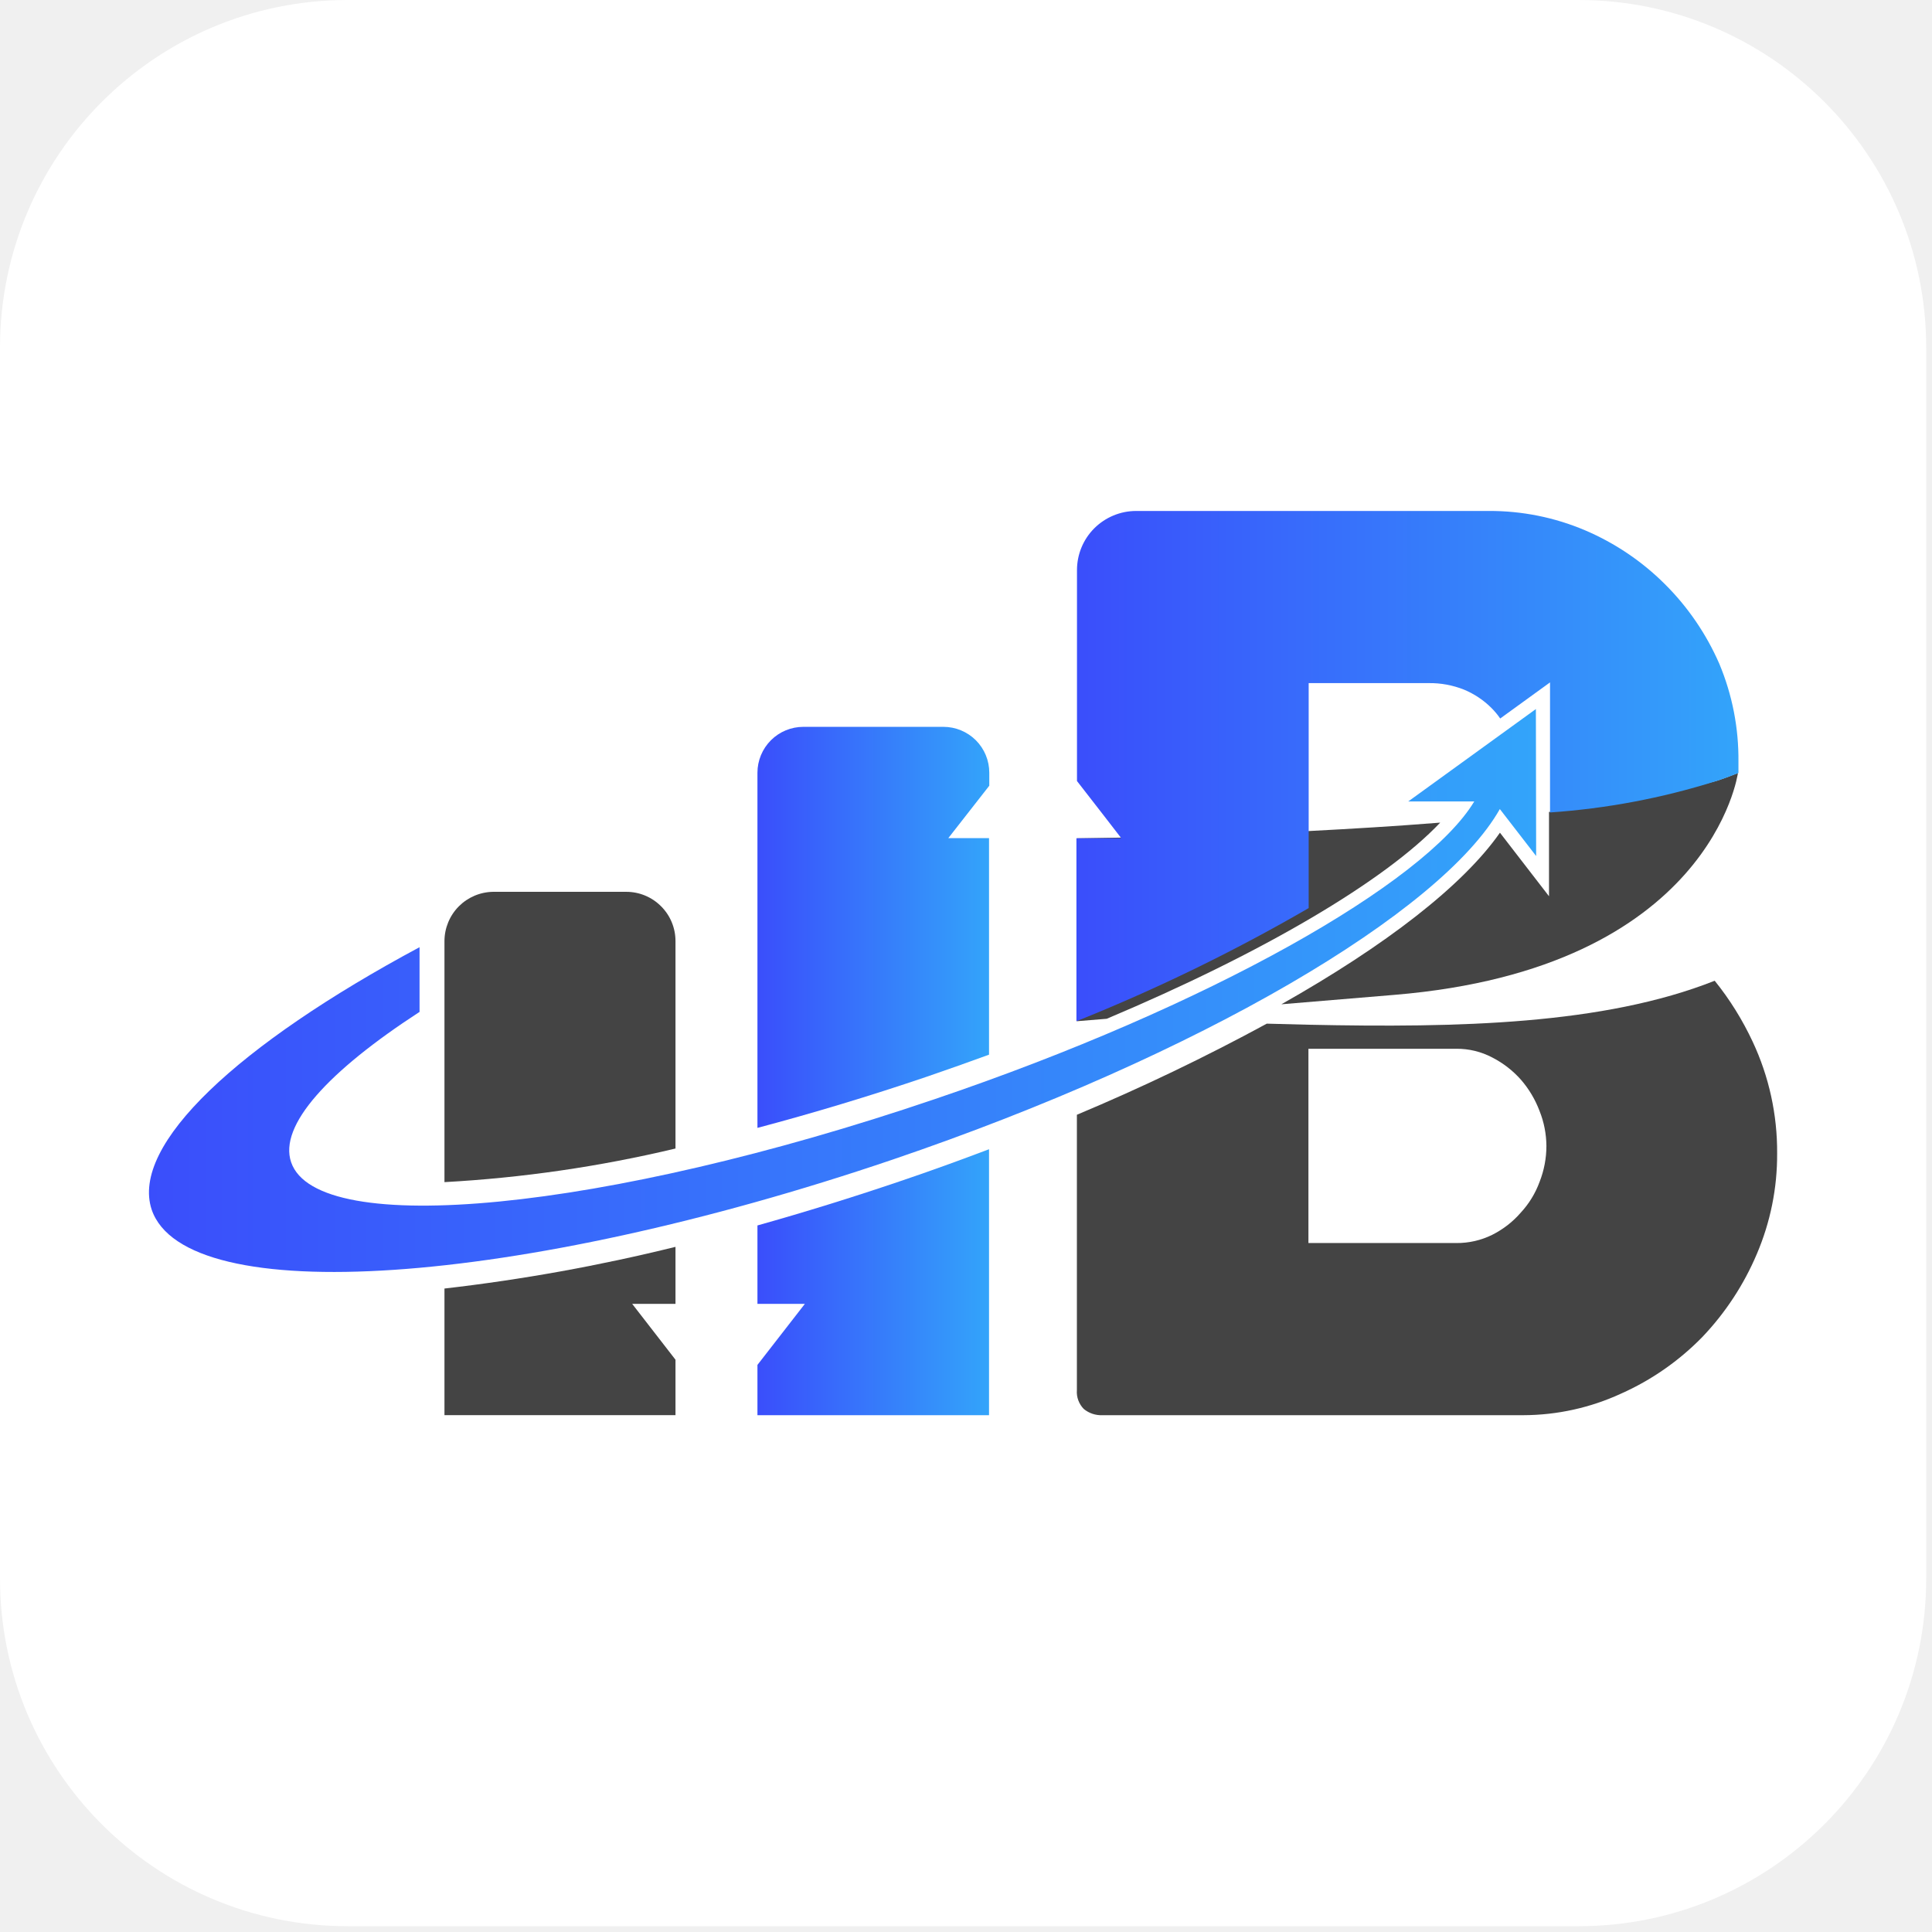
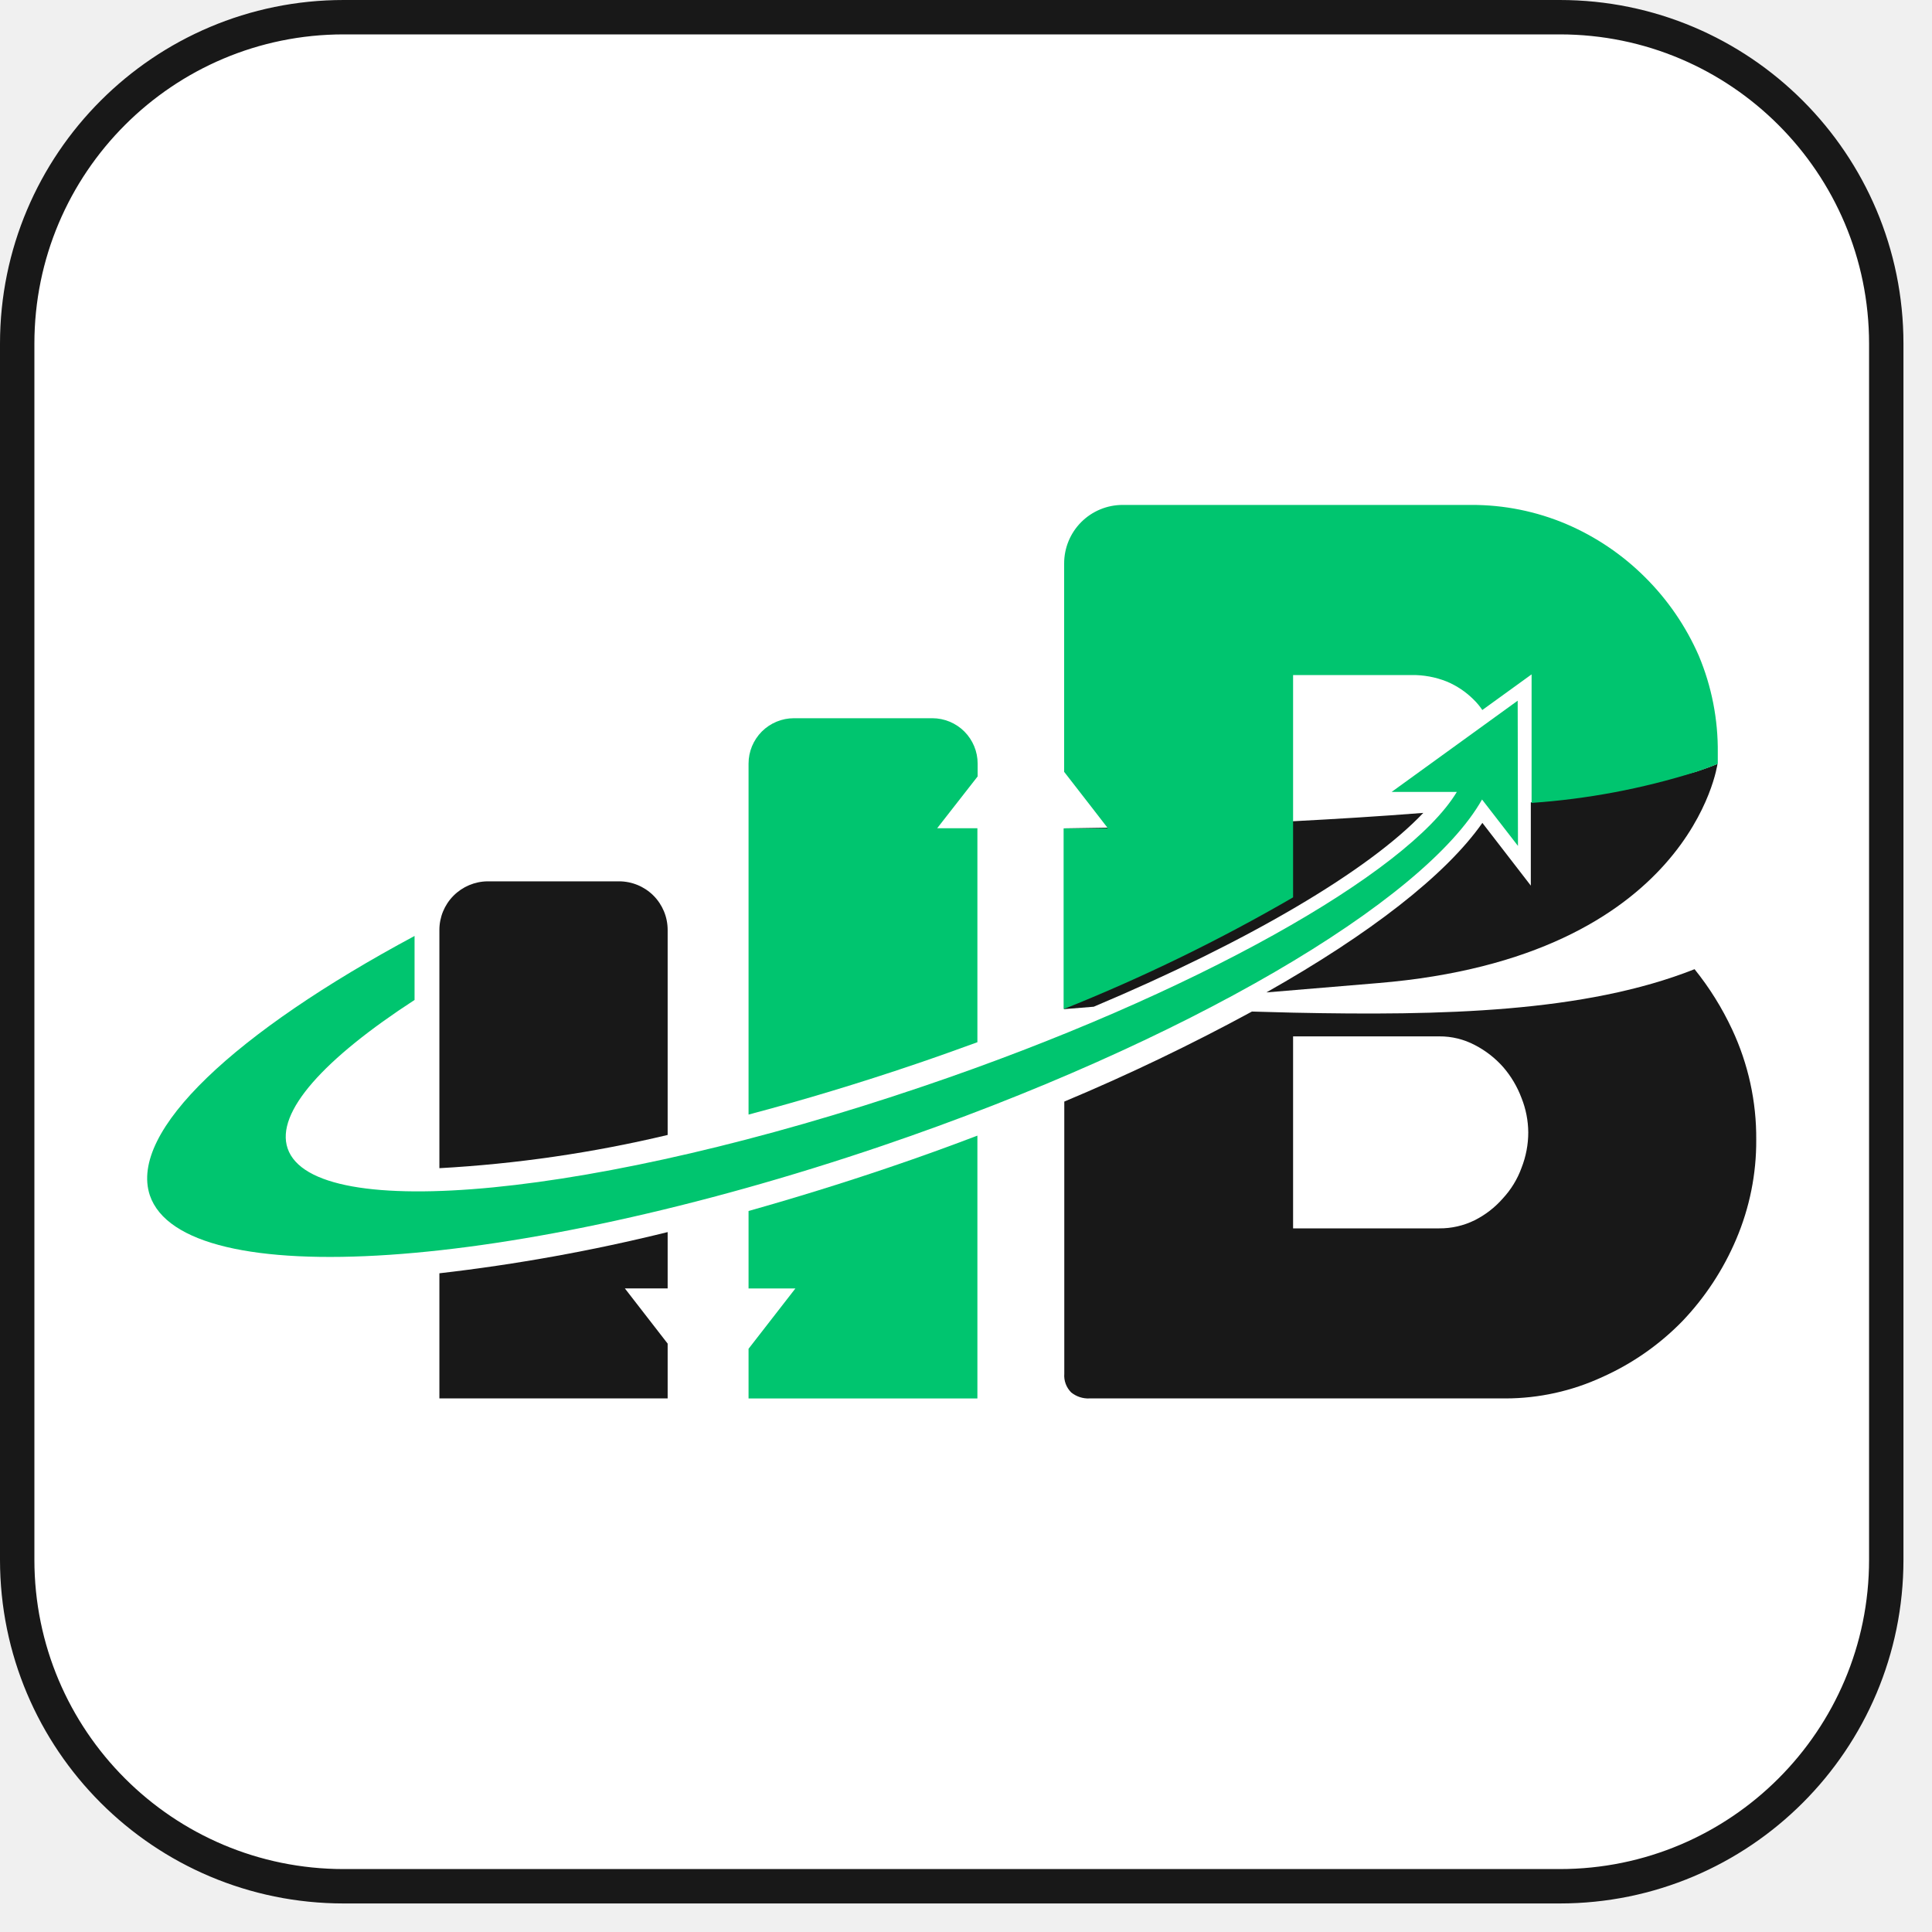
- <svg xmlns="http://www.w3.org/2000/svg" width="38" height="38" viewBox="0 0 38 38" fill="none">
-   <rect width="37.886" height="37.886" rx="6.84" fill="white" />
-   <path d="M30.209 13.946L27.699 15.763H28.997C28.027 17.375 23.777 19.793 18.381 21.62C11.906 23.821 6.242 24.374 5.726 22.859C5.479 22.136 6.457 21.069 8.252 19.903V18.63C4.686 20.543 2.561 22.515 2.983 23.791C3.649 25.755 10.175 25.314 17.556 22.808C23.607 20.75 28.355 17.942 29.5 15.913L30.214 16.837L30.209 13.946Z" fill="url(#paint0_linear_400_263)" />
-   <path fill-rule="evenodd" clip-rule="evenodd" d="M28.327 16.18C27.236 17.332 24.834 18.746 21.768 20.038L21.18 20.086V16.489L22.042 16.475C22.87 16.459 24.216 16.424 25.734 16.346C26.564 16.303 27.448 16.25 28.327 16.18Z" fill="#444444" />
-   <path fill-rule="evenodd" clip-rule="evenodd" d="M34.183 15.204C34.183 15.204 33.664 19.052 27.422 19.568L25.203 19.753C27.248 18.598 28.771 17.424 29.502 16.378L30.467 17.628V15.97C31.568 15.862 32.659 15.661 33.726 15.368L33.796 15.347C33.941 15.298 34.067 15.252 34.183 15.204Z" fill="#444444" />
-   <path d="M13.286 22.59V18.509C13.286 18.252 13.184 18.006 13.002 17.825C12.821 17.643 12.575 17.541 12.318 17.541H9.701C9.446 17.544 9.203 17.647 9.023 17.828C8.844 18.009 8.743 18.254 8.742 18.509V23.251C10.273 23.167 11.794 22.946 13.286 22.59Z" fill="#444444" />
-   <path d="M34.473 20.489C34.273 20.061 34.023 19.658 33.726 19.29C31.542 20.155 28.686 20.217 25.735 20.155L24.916 20.134C23.702 20.794 22.455 21.392 21.181 21.926V27.343C21.176 27.411 21.185 27.479 21.209 27.543C21.233 27.607 21.27 27.666 21.318 27.714C21.421 27.798 21.551 27.841 21.684 27.835H29.965C30.628 27.833 31.284 27.688 31.886 27.41C32.483 27.144 33.025 26.766 33.482 26.298C33.936 25.822 34.3 25.267 34.556 24.661C34.822 24.037 34.958 23.365 34.954 22.686C34.959 21.927 34.795 21.176 34.473 20.489ZM30.282 23.245C30.199 23.472 30.072 23.679 29.908 23.855C29.752 24.035 29.562 24.181 29.349 24.288C29.13 24.396 28.889 24.451 28.645 24.449H25.735V20.628H28.645C28.892 20.626 29.134 20.685 29.352 20.8C29.566 20.91 29.757 21.058 29.916 21.238C30.074 21.42 30.197 21.628 30.282 21.854C30.369 22.072 30.414 22.304 30.416 22.539C30.416 22.781 30.37 23.02 30.282 23.245Z" fill="#444444" />
-   <path d="M12.434 25.645H13.286V24.524C11.79 24.894 10.273 25.168 8.742 25.344V27.834H13.286V26.744L12.434 25.645Z" fill="#444444" />
-   <path d="M17.698 23.235C16.755 23.555 15.817 23.845 14.898 24.103V25.645H15.831L14.898 26.846V27.835H19.453V22.604C18.88 22.821 18.295 23.034 17.698 23.235Z" fill="url(#paint1_linear_400_263)" />
-   <path d="M18.652 16.485L19.458 15.454V15.198C19.458 14.959 19.363 14.729 19.194 14.56C19.024 14.391 18.795 14.296 18.555 14.296H15.801C15.562 14.296 15.332 14.391 15.163 14.56C14.994 14.729 14.898 14.959 14.898 15.198V22.184C15.973 21.899 17.099 21.561 18.23 21.177C18.649 21.034 19.055 20.889 19.453 20.744V16.485H18.652Z" fill="url(#paint2_linear_400_263)" />
-   <path d="M34.193 14.983C34.193 15.059 34.193 15.134 34.193 15.204C34.069 15.255 33.94 15.3 33.811 15.346L33.741 15.367C32.684 15.699 31.592 15.905 30.487 15.98V13.422L29.507 14.132C29.456 14.057 29.398 13.988 29.335 13.925C29.181 13.771 28.998 13.649 28.797 13.565C28.574 13.476 28.336 13.432 28.096 13.436H25.74V17.861C24.273 18.712 22.746 19.455 21.172 20.086V16.488H22.045V16.474L21.688 16.012L21.183 15.362V11.213C21.183 10.905 21.305 10.609 21.523 10.391C21.742 10.173 22.038 10.05 22.346 10.05H29.284C29.935 10.047 30.581 10.177 31.18 10.432C31.763 10.681 32.293 11.038 32.742 11.485C33.196 11.935 33.56 12.468 33.816 13.054C34.072 13.665 34.2 14.321 34.193 14.983Z" fill="url(#paint3_linear_400_263)" />
-   <defs>
-     <linearGradient id="paint0_linear_400_263" x1="2.93" y1="19.482" x2="30.214" y2="19.482" gradientUnits="userSpaceOnUse">
-       <stop stop-color="#3A4EFB" />
-       <stop offset="1" stop-color="#33A4FA" />
-     </linearGradient>
-     <linearGradient id="paint1_linear_400_263" x1="14.898" y1="25.219" x2="19.453" y2="25.219" gradientUnits="userSpaceOnUse">
-       <stop stop-color="#3A4EFB" />
-       <stop offset="1" stop-color="#33A4FA" />
-     </linearGradient>
-     <linearGradient id="paint2_linear_400_263" x1="14.898" y1="18.24" x2="19.458" y2="18.24" gradientUnits="userSpaceOnUse">
-       <stop stop-color="#3A4EFB" />
-       <stop offset="1" stop-color="#33A4FA" />
-     </linearGradient>
-     <linearGradient id="paint3_linear_400_263" x1="21.172" y1="15.068" x2="34.193" y2="15.068" gradientUnits="userSpaceOnUse">
-       <stop stop-color="#3A4EFB" />
-       <stop offset="1" stop-color="#33A4FA" />
-     </linearGradient>
-   </defs>
+ <svg xmlns="http://www.w3.org/2000/svg" width="40" height="40" viewBox="0 0 40 40" fill="none">
+   <rect x="0.356" y="0.356" width="38.697" height="38.697" rx="6.76" fill="white" />
+   <rect x="0.356" y="0.356" width="38.697" height="38.697" rx="6.76" stroke="#181818" stroke-width="0.712" />
+   <path d="M31.422 14.507L28.812 16.396H30.162C29.153 18.073 24.731 20.588 19.119 22.489C12.384 24.778 6.492 25.354 5.955 23.777C5.698 23.026 6.716 21.916 8.583 20.703V19.378C4.874 21.368 2.663 23.42 3.102 24.747C3.795 26.79 10.584 26.332 18.261 23.724C24.555 21.584 29.494 18.663 30.684 16.553L31.428 17.514L31.422 14.507Z" fill="#00C56F" />
+   <path fill-rule="evenodd" clip-rule="evenodd" d="M29.468 16.83C28.333 18.029 25.834 19.499 22.645 20.843L22.033 20.893V17.151L22.93 17.137C23.791 17.12 25.192 17.084 26.771 17.003C27.634 16.958 28.554 16.902 29.468 16.83Z" fill="#181818" />
+   <path fill-rule="evenodd" clip-rule="evenodd" d="M35.559 15.815C35.559 15.815 35.02 19.817 28.527 20.354L26.219 20.547C28.346 19.345 29.93 18.124 30.691 17.037L31.694 18.336V16.612C32.84 16.5 33.974 16.29 35.084 15.986L35.157 15.963C35.308 15.913 35.439 15.866 35.559 15.815Z" fill="#181818" />
+   <path d="M13.823 23.498V19.253C13.823 18.986 13.717 18.73 13.528 18.541C13.339 18.353 13.083 18.247 12.816 18.247H10.094C9.829 18.25 9.576 18.357 9.389 18.545C9.202 18.733 9.097 18.988 9.097 19.253V24.186C10.689 24.098 12.271 23.868 13.823 23.498Z" fill="#181818" />
+   <path d="M35.861 21.312C35.653 20.867 35.392 20.448 35.084 20.066C32.812 20.966 29.841 21.03 26.772 20.966L25.92 20.943C24.657 21.629 23.36 22.252 22.035 22.807V28.442C22.029 28.513 22.039 28.584 22.064 28.651C22.088 28.717 22.127 28.777 22.177 28.828C22.284 28.915 22.42 28.96 22.558 28.953H31.171C31.861 28.952 32.543 28.801 33.17 28.512C33.791 28.235 34.355 27.842 34.83 27.355C35.303 26.86 35.681 26.283 35.948 25.653C36.224 25.003 36.365 24.304 36.361 23.598C36.367 22.809 36.196 22.028 35.861 21.312ZM31.501 24.18C31.416 24.415 31.283 24.631 31.113 24.814C30.95 25 30.752 25.153 30.531 25.264C30.304 25.376 30.053 25.434 29.799 25.432H26.772V21.457H29.799C30.055 21.455 30.308 21.517 30.534 21.636C30.756 21.75 30.955 21.905 31.121 22.092C31.285 22.281 31.413 22.498 31.501 22.732C31.592 22.959 31.639 23.201 31.641 23.445C31.641 23.696 31.593 23.946 31.501 24.18Z" fill="#181818" />
+   <path d="M12.937 26.675H13.823V25.509C12.267 25.894 10.689 26.179 9.097 26.362V28.953H13.823V27.818L12.937 26.675Z" fill="#181818" />
+   <path d="M18.411 24.169C17.43 24.502 16.454 24.803 15.498 25.072V26.676H16.468L15.498 27.925V28.954H20.236V23.512C19.64 23.739 19.031 23.959 18.411 24.169Z" fill="#00C56F" />
+   <path d="M19.403 17.148L20.241 16.075V15.809C20.241 15.56 20.142 15.322 19.966 15.145C19.79 14.969 19.551 14.87 19.302 14.87H16.437C16.188 14.87 15.95 14.969 15.773 15.145C15.597 15.322 15.498 15.56 15.498 15.809V23.076C16.616 22.78 17.787 22.428 18.964 22.028C19.4 21.88 19.822 21.729 20.236 21.578V17.148H19.403Z" fill="#00C56F" />
+   <path d="M35.565 15.586C35.565 15.664 35.565 15.742 35.565 15.815C35.436 15.868 35.302 15.916 35.168 15.963L35.095 15.986C33.996 16.33 32.86 16.544 31.71 16.623V13.962L30.69 14.7C30.638 14.623 30.578 14.55 30.511 14.485C30.351 14.325 30.161 14.197 29.952 14.11C29.721 14.018 29.473 13.972 29.223 13.976H26.772V18.579C25.246 19.464 23.658 20.238 22.021 20.893V17.151H22.929V17.137L22.557 16.656L22.032 15.98V11.665C22.032 11.344 22.159 11.036 22.386 10.809C22.613 10.582 22.921 10.454 23.242 10.454H30.458C31.136 10.451 31.808 10.586 32.431 10.851C33.037 11.11 33.588 11.482 34.055 11.947C34.528 12.416 34.907 12.969 35.173 13.579C35.439 14.214 35.572 14.897 35.565 15.586Z" fill="#00C56F" />
</svg>
